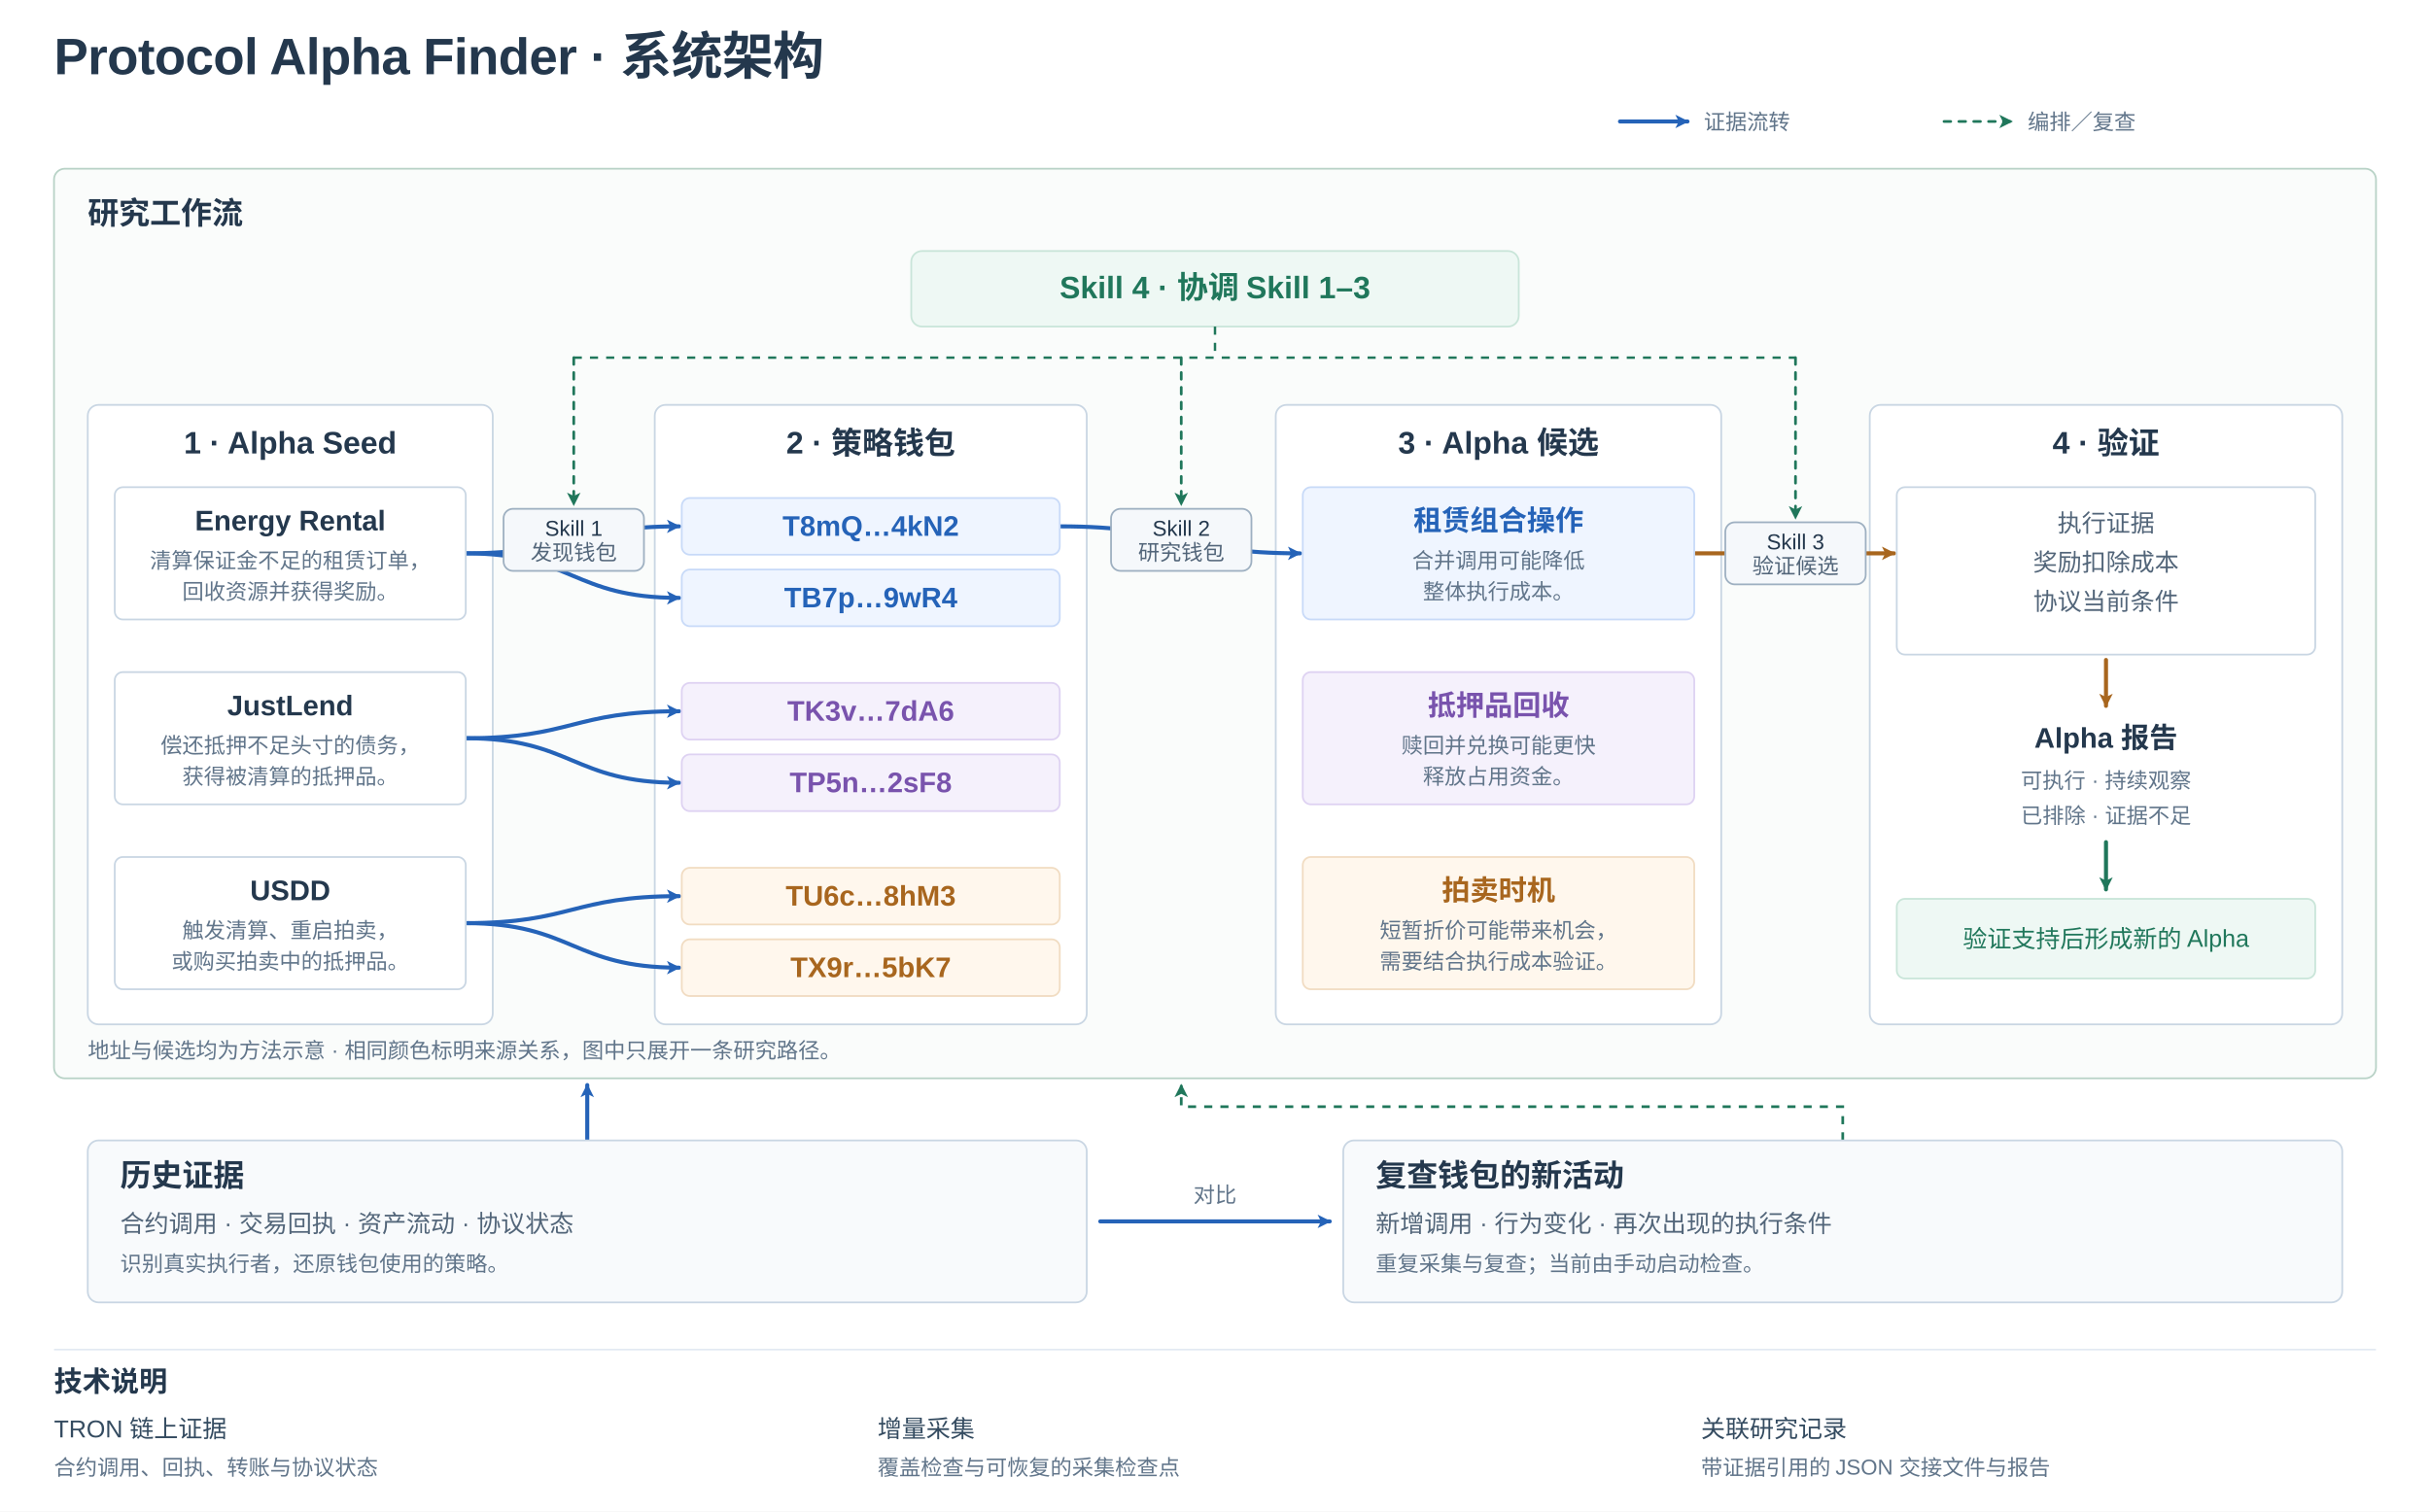
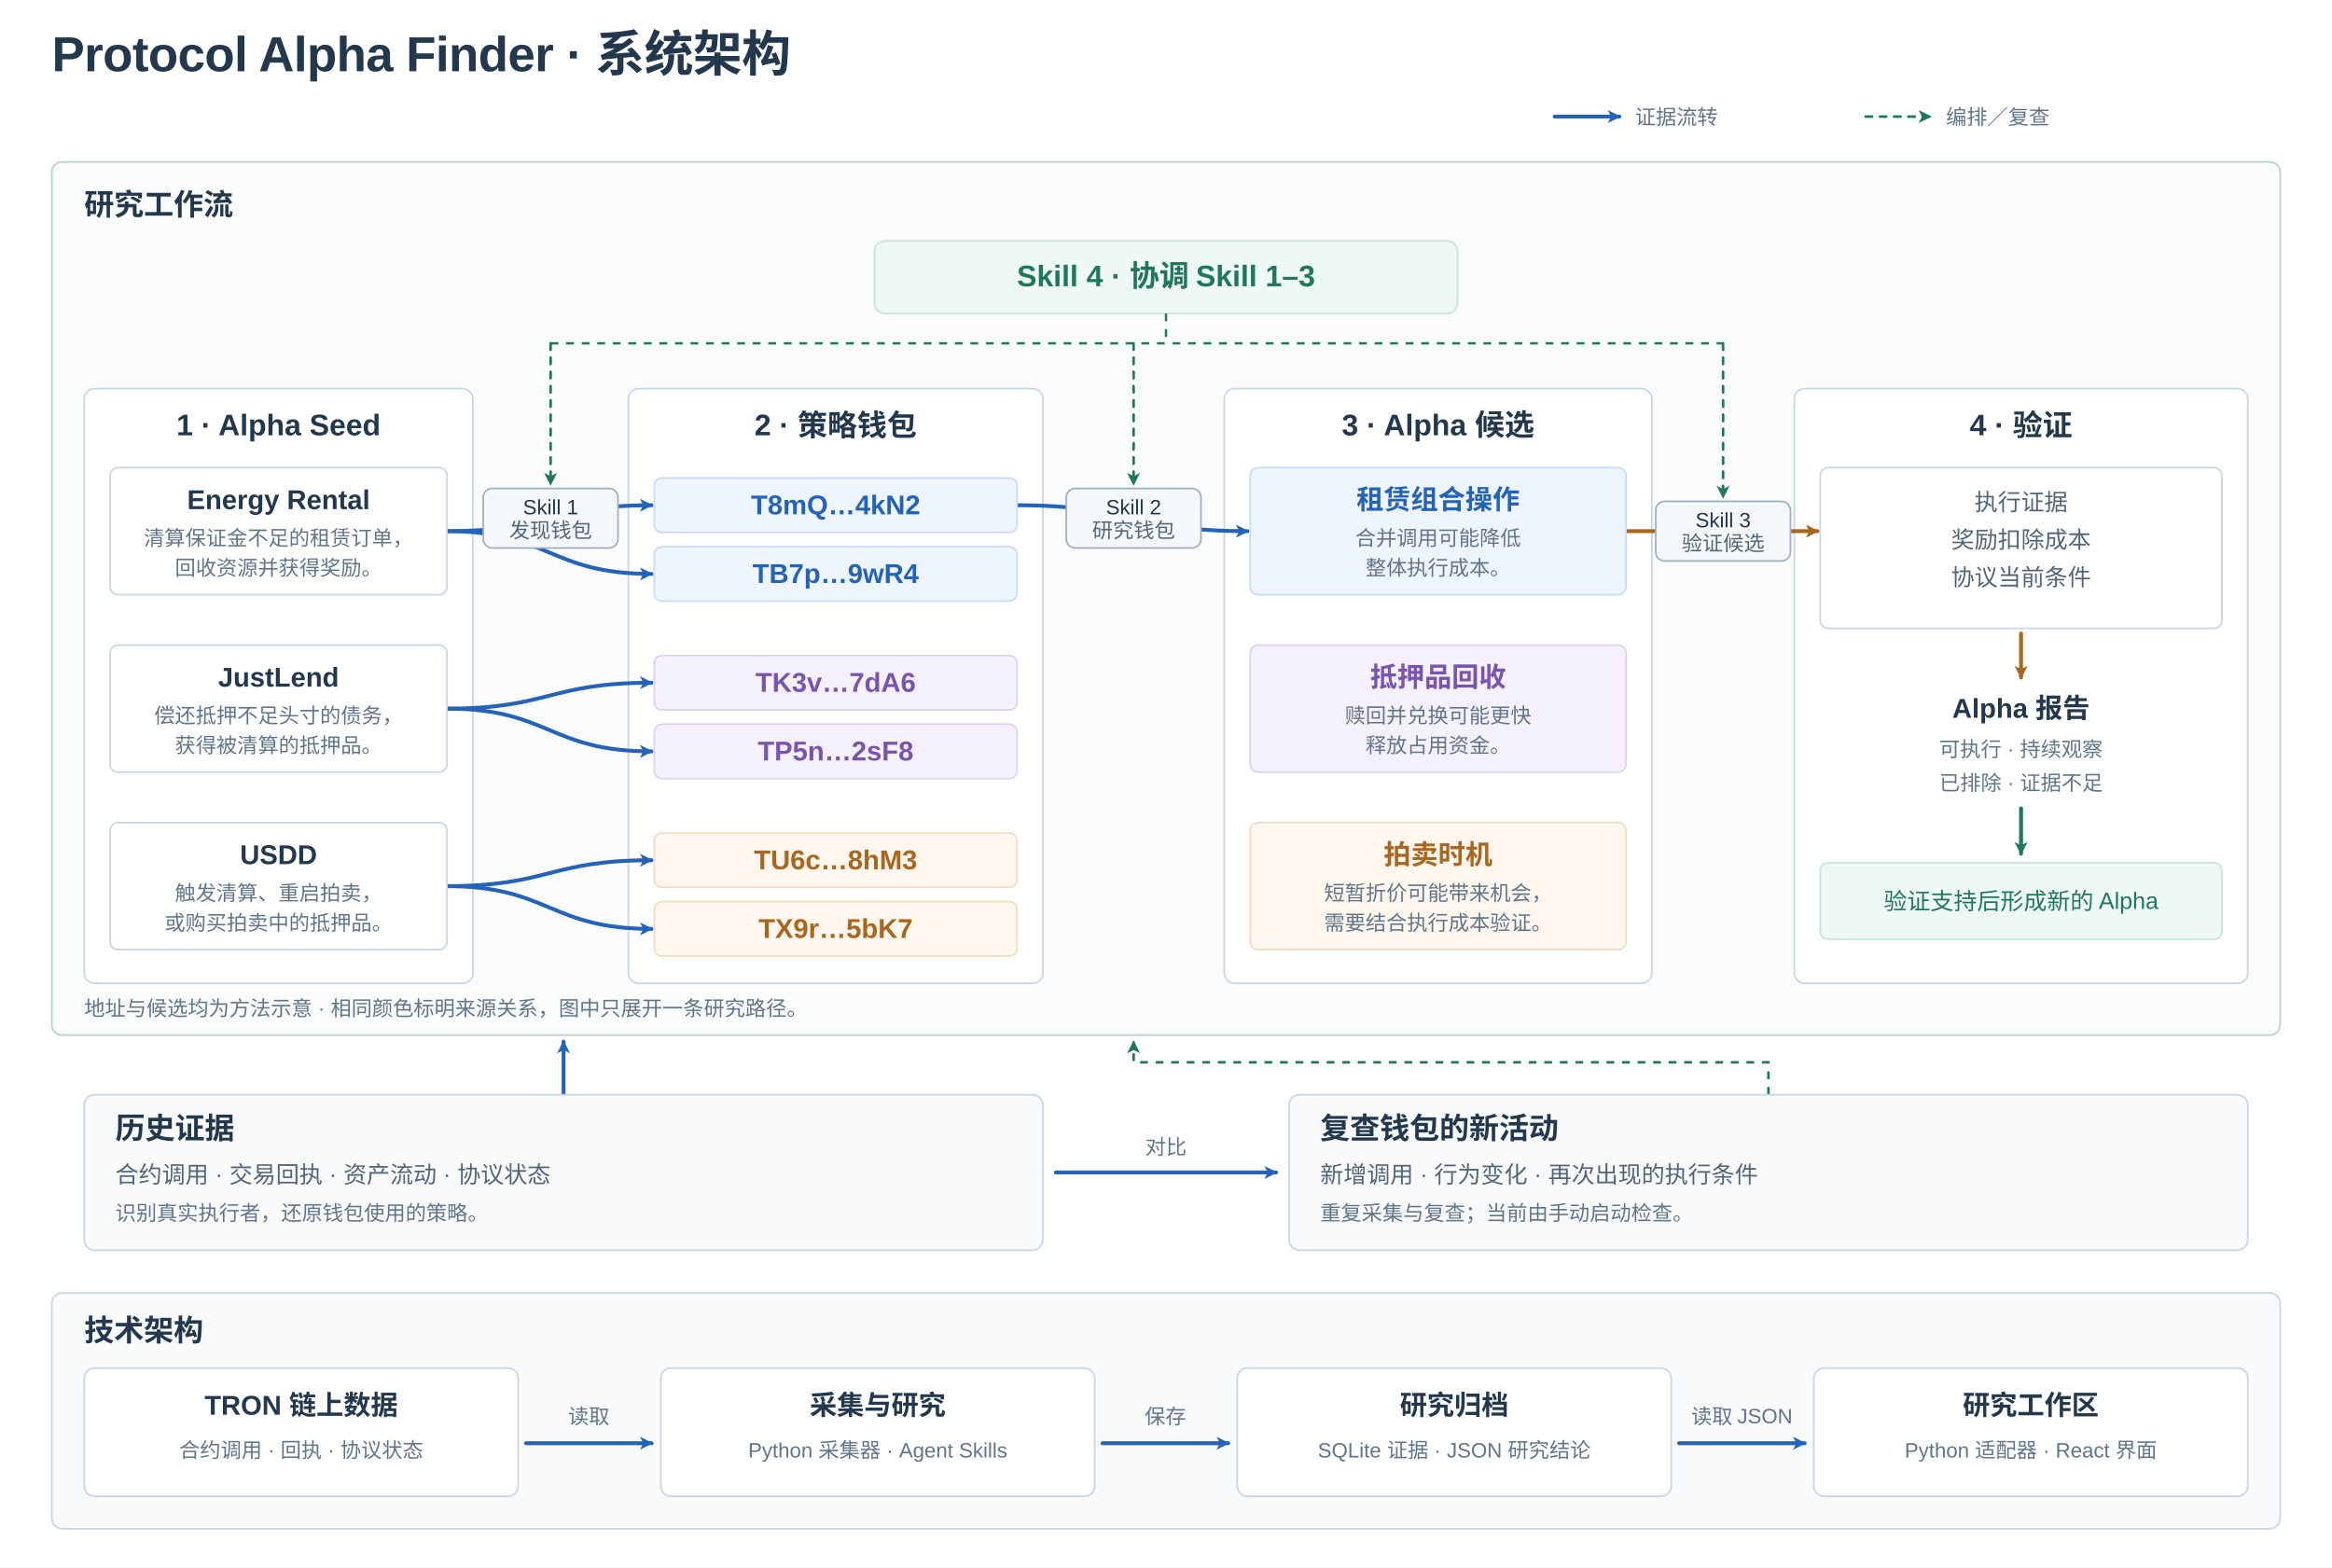
- <svg xmlns="http://www.w3.org/2000/svg" width="1800" height="1120" viewBox="0 0 1800 1120" role="img" aria-labelledby="title desc" xml:lang="zh-CN">
+ <svg xmlns="http://www.w3.org/2000/svg" width="1800" height="1210" viewBox="0 0 1800 1210" role="img" aria-labelledby="title desc" xml:lang="zh-CN">
  <defs>
    <marker id="a0" viewBox="0 0 10 10" refX="9" refY="5" markerWidth="10" markerHeight="10" markerUnits="userSpaceOnUse" orient="auto">
      <path d="M 0 0 L 10 5 L 0 10 L 2.5 5 Z" fill="#2563b8" />
    </marker>
    <marker id="a1" viewBox="0 0 10 10" refX="9" refY="5" markerWidth="10" markerHeight="10" markerUnits="userSpaceOnUse" orient="auto">
      <path d="M 0 0 L 10 5 L 0 10 L 2.5 5 Z" fill="#7953ad" />
    </marker>
    <marker id="a2" viewBox="0 0 10 10" refX="9" refY="5" markerWidth="10" markerHeight="10" markerUnits="userSpaceOnUse" orient="auto">
      <path d="M 0 0 L 10 5 L 0 10 L 2.5 5 Z" fill="#a8661e" />
    </marker>
    <marker id="a3" viewBox="0 0 10 10" refX="9" refY="5" markerWidth="10" markerHeight="10" markerUnits="userSpaceOnUse" orient="auto">
      <path d="M 0 0 L 10 5 L 0 10 L 2.5 5 Z" fill="#20775b" />
    </marker>
  </defs>
  <style>
text { font-family: Arial, 'PingFang SC', 'Microsoft YaHei', sans-serif; fill:#24384d; }
.title { font-size:38px; font-weight:700; letter-spacing:-.4px; }
.heading { font-size:23px; font-weight:650; }
.node { font-size:21px; font-weight:600; }
.body { font-size:18px; fill:#526579; }
.small { font-size:16px; fill:#61758a; }
.code { font-family:'SFMono-Regular',Consolas,monospace; font-size:16px; }
.label { font-size:14px; font-weight:650; letter-spacing:1px; fill:#61758a; }
</style>
-   <rect x="0" y="0" width="1800" height="1120" rx="0" fill="#ffffff" stroke="none" stroke-width="1.3" />
+   <rect x="0" y="0" width="1800" height="1210" rx="0" fill="#ffffff" stroke="none" stroke-width="1.3" />
  <text x="40" y="55" class="title" text-anchor="start">Protocol Alpha Finder · 系统架构</text>
  <path data-kind="legend-evidence" d="M 1200 90 C 1225.0 90 1225.0 90 1250 90" stroke="#2563b8" stroke-width="3" fill="none" stroke-linecap="round" marker-end="url(#a0)" />
  <text x="1262" y="96" class="small" text-anchor="start">证据流转</text>
  <path data-kind="legend-control" d="M 1440 90 C 1465.0 90 1465.0 90 1490 90" stroke="#20775b" stroke-width="2" fill="none" stroke-linecap="round" marker-end="url(#a3)" stroke-dasharray="5 6" />
  <text x="1502" y="96" class="small" text-anchor="start">编排／复查</text>
  <rect x="40" y="125" width="1720" height="674" rx="8" fill="#fafcfb" stroke="#b8d2c6" stroke-width="1.3" />
  <text x="65" y="166" class="heading" text-anchor="start">研究工作流</text>
  <rect x="675" y="186" width="450" height="56" rx="8" fill="#eef8f4" stroke="#c9e5d9" stroke-width="1.3" />
  <text x="900" y="221" class="heading" text-anchor="middle" style="fill:#20775b">Skill 4 · 协调 Skill 1–3</text>
  <path data-kind="coordination-bus" d="M 900 242 V 265 M 425 265 H 1330" stroke="#20775b" stroke-width="1.8" stroke-dasharray="6 6" fill="none" />
  <path data-kind="skill-coordination" d="M 425 265 C 425 319.5 425 319.5 425 374" stroke="#20775b" stroke-width="2" fill="none" stroke-linecap="round" marker-end="url(#a3)" stroke-dasharray="5 6" />
  <path data-kind="skill-coordination" d="M 875 265 C 875 319.5 875 319.5 875 374" stroke="#20775b" stroke-width="2" fill="none" stroke-linecap="round" marker-end="url(#a3)" stroke-dasharray="5 6" />
  <path data-kind="skill-coordination" d="M 1330 265 C 1330 324.5 1330 324.5 1330 384" stroke="#20775b" stroke-width="2" fill="none" stroke-linecap="round" marker-end="url(#a3)" stroke-dasharray="5 6" />
  <rect x="65" y="300" width="300" height="459" rx="8" fill="#ffffff" stroke="#c9d6e3" stroke-width="1.3" />
  <text x="215.0" y="336" class="heading" text-anchor="middle">1 · Alpha Seed</text>
  <rect x="485" y="300" width="320" height="459" rx="8" fill="#ffffff" stroke="#c9d6e3" stroke-width="1.3" />
  <text x="645.0" y="336" class="heading" text-anchor="middle">2 · 策略钱包</text>
  <rect x="945" y="300" width="330" height="459" rx="8" fill="#ffffff" stroke="#c9d6e3" stroke-width="1.3" />
  <text x="1110.0" y="336" class="heading" text-anchor="middle">3 · Alpha 候选</text>
  <rect x="1385" y="300" width="350" height="459" rx="8" fill="#ffffff" stroke="#c9d6e3" stroke-width="1.3" />
  <text x="1560.0" y="336" class="heading" text-anchor="middle">4 · 验证</text>
  <path data-kind="seed-wallet" d="M 345 410 C 424.0 410 424.0 390 503 390" stroke="#2563b8" stroke-width="3" fill="none" stroke-linecap="round" marker-end="url(#a0)" />
  <path data-kind="seed-wallet" d="M 345 410 C 424.0 410 424.0 443 503 443" stroke="#2563b8" stroke-width="3" fill="none" stroke-linecap="round" marker-end="url(#a0)" />
  <path data-kind="seed-wallet" d="M 345 547 C 424.0 547 424.0 527 503 527" stroke="#2563b8" stroke-width="3" fill="none" stroke-linecap="round" marker-end="url(#a0)" />
  <path data-kind="seed-wallet" d="M 345 547 C 424.0 547 424.0 580 503 580" stroke="#2563b8" stroke-width="3" fill="none" stroke-linecap="round" marker-end="url(#a0)" />
  <path data-kind="seed-wallet" d="M 345 684 C 424.0 684 424.0 664 503 664" stroke="#2563b8" stroke-width="3" fill="none" stroke-linecap="round" marker-end="url(#a0)" />
  <path data-kind="seed-wallet" d="M 345 684 C 424.0 684 424.0 717 503 717" stroke="#2563b8" stroke-width="3" fill="none" stroke-linecap="round" marker-end="url(#a0)" />
  <path data-kind="wallet-candidate" d="M 785 390 C 874.0 390 874.0 410 963 410" stroke="#2563b8" stroke-width="3" fill="none" stroke-linecap="round" marker-end="url(#a0)" />
  <path data-kind="candidate-validation" d="M 1255 410 C 1329.0 410 1329.0 410 1403 410" stroke="#a8661e" stroke-width="3" fill="none" stroke-linecap="round" marker-end="url(#a2)" />
  <rect x="85" y="361" width="260" height="98" rx="6" fill="#ffffff" stroke="#c9d6e3" stroke-width="1.3" />
  <text x="215" y="393" class="node" text-anchor="middle">Energy Rental</text>
  <text x="215" y="421" class="small" text-anchor="middle">清算保证金不足的租赁订单，</text>
  <text x="215" y="444" class="small" text-anchor="middle">回收资源并获得奖励。</text>
  <rect x="965" y="361" width="290" height="98" rx="6" fill="#eff5ff" stroke="#c8daf8" stroke-width="1.3" />
  <text x="1110" y="393" class="node" text-anchor="middle" style="fill:#2563b8">租赁组合操作</text>
  <text x="1110" y="421" class="small" text-anchor="middle">合并调用可能降低</text>
  <text x="1110" y="444" class="small" text-anchor="middle">整体执行成本。</text>
  <rect x="85" y="498" width="260" height="98" rx="6" fill="#ffffff" stroke="#c9d6e3" stroke-width="1.3" />
  <text x="215" y="530" class="node" text-anchor="middle">JustLend</text>
  <text x="215" y="558" class="small" text-anchor="middle">偿还抵押不足头寸的债务，</text>
  <text x="215" y="581" class="small" text-anchor="middle">获得被清算的抵押品。</text>
  <rect x="965" y="498" width="290" height="98" rx="6" fill="#f5f1fc" stroke="#ded2f2" stroke-width="1.3" />
  <text x="1110" y="530" class="node" text-anchor="middle" style="fill:#7953ad">抵押品回收</text>
  <text x="1110" y="558" class="small" text-anchor="middle">赎回并兑换可能更快</text>
  <text x="1110" y="581" class="small" text-anchor="middle">释放占用资金。</text>
  <rect x="85" y="635" width="260" height="98" rx="6" fill="#ffffff" stroke="#c9d6e3" stroke-width="1.3" />
  <text x="215" y="667" class="node" text-anchor="middle">USDD</text>
  <text x="215" y="695" class="small" text-anchor="middle">触发清算、重启拍卖，</text>
  <text x="215" y="718" class="small" text-anchor="middle">或购买拍卖中的抵押品。</text>
  <rect x="965" y="635" width="290" height="98" rx="6" fill="#fff7ed" stroke="#f1dcc2" stroke-width="1.3" />
  <text x="1110" y="667" class="node" text-anchor="middle" style="fill:#a8661e">拍卖时机</text>
  <text x="1110" y="695" class="small" text-anchor="middle">短暂折价可能带来机会，</text>
  <text x="1110" y="718" class="small" text-anchor="middle">需要结合执行成本验证。</text>
  <rect x="505" y="369" width="280" height="42" rx="6" fill="#eff5ff" stroke="#c8daf8" stroke-width="1.3" />
  <text x="645" y="397" class="node" text-anchor="middle" style="fill:#2563b8">T8mQ…4kN2</text>
  <rect x="505" y="422" width="280" height="42" rx="6" fill="#eff5ff" stroke="#c8daf8" stroke-width="1.3" />
  <text x="645" y="450" class="node" text-anchor="middle" style="fill:#2563b8">TB7p…9wR4</text>
  <rect x="505" y="506" width="280" height="42" rx="6" fill="#f5f1fc" stroke="#ded2f2" stroke-width="1.3" />
  <text x="645" y="534" class="node" text-anchor="middle" style="fill:#7953ad">TK3v…7dA6</text>
  <rect x="505" y="559" width="280" height="42" rx="6" fill="#f5f1fc" stroke="#ded2f2" stroke-width="1.3" />
  <text x="645" y="587" class="node" text-anchor="middle" style="fill:#7953ad">TP5n…2sF8</text>
  <rect x="505" y="643" width="280" height="42" rx="6" fill="#fff7ed" stroke="#f1dcc2" stroke-width="1.3" />
  <text x="645" y="671" class="node" text-anchor="middle" style="fill:#a8661e">TU6c…8hM3</text>
  <rect x="505" y="696" width="280" height="42" rx="6" fill="#fff7ed" stroke="#f1dcc2" stroke-width="1.3" />
  <text x="645" y="724" class="node" text-anchor="middle" style="fill:#a8661e">TX9r…5bK7</text>
  <rect x="373" y="377" width="104" height="46" rx="7" fill="#f5f8fb" stroke="#9eb0c1" stroke-width="1.3" />
  <text x="425" y="397" class="small" text-anchor="middle" style="fill:#24384d">Skill 1</text>
  <text x="425" y="415" class="small" text-anchor="middle" style="fill:#526579">发现钱包</text>
  <rect x="823" y="377" width="104" height="46" rx="7" fill="#f5f8fb" stroke="#9eb0c1" stroke-width="1.3" />
  <text x="875" y="397" class="small" text-anchor="middle" style="fill:#24384d">Skill 2</text>
  <text x="875" y="415" class="small" text-anchor="middle" style="fill:#526579">研究钱包</text>
  <rect x="1278" y="387" width="104" height="46" rx="7" fill="#f5f8fb" stroke="#9eb0c1" stroke-width="1.3" />
  <text x="1330" y="407" class="small" text-anchor="middle" style="fill:#24384d">Skill 3</text>
  <text x="1330" y="425" class="small" text-anchor="middle" style="fill:#526579">验证候选</text>
  <rect x="1405" y="361" width="310" height="124" rx="6" fill="#ffffff" stroke="#c9d6e3" stroke-width="1.3" />
  <text x="1560" y="394" class="body" text-anchor="middle">执行证据</text>
  <text x="1560" y="423" class="body" text-anchor="middle">奖励扣除成本</text>
  <text x="1560" y="452" class="body" text-anchor="middle">协议当前条件</text>
  <path data-kind="validation-report" d="M 1560 489 C 1560 506.0 1560 506.0 1560 523" stroke="#a8661e" stroke-width="3" fill="none" stroke-linecap="round" marker-end="url(#a2)" />
  <text x="1560" y="554" class="node" text-anchor="middle">Alpha 报告</text>
  <text x="1560" y="584" class="small" text-anchor="middle">可执行 · 持续观察</text>
  <text x="1560" y="610" class="small" text-anchor="middle">已排除 · 证据不足</text>
  <path data-kind="report-new-alpha" d="M 1560 624 C 1560 641.5 1560 641.5 1560 659" stroke="#20775b" stroke-width="3" fill="none" stroke-linecap="round" marker-end="url(#a3)" />
  <rect x="1405" y="666" width="310" height="59" rx="6" fill="#eef8f4" stroke="#c9e5d9" stroke-width="1.3" />
  <text x="1560" y="702" class="body" text-anchor="middle" style="fill:#20775b">验证支持后形成新的 Alpha</text>
  <text x="65" y="784" class="small" text-anchor="start">地址与候选均为方法示意 · 相同颜色标明来源关系，图中只展开一条研究路径。</text>
  <path data-kind="history-workflow" d="M 435 845 C 435 824.5 435 824.5 435 804" stroke="#2563b8" stroke-width="3" fill="none" stroke-linecap="round" marker-end="url(#a0)" />
  <path data-kind="observation-review" d="M 1365 845 V 820 H 875 V 804" fill="none" stroke="#20775b" stroke-width="2" stroke-dasharray="6 6" marker-end="url(#a3)" />
  <rect x="65" y="845" width="740" height="120" rx="8" fill="#f8fafc" stroke="#c9d6e3" stroke-width="1.3" />
  <text x="89" y="879" class="heading" text-anchor="start">历史证据</text>
  <text x="89" y="913" class="body" text-anchor="start">合约调用 · 交易回执 · 资产流动 · 协议状态</text>
  <text x="89" y="942" class="small" text-anchor="start">识别真实执行者，还原钱包使用的策略。</text>
  <rect x="995" y="845" width="740" height="120" rx="8" fill="#f8fafc" stroke="#c9d6e3" stroke-width="1.3" />
  <text x="1019" y="879" class="heading" text-anchor="start">复查钱包的新活动</text>
  <text x="1019" y="913" class="body" text-anchor="start">新增调用 · 行为变化 · 再次出现的执行条件</text>
  <text x="1019" y="942" class="small" text-anchor="start">重复采集与复查；当前由手动启动检查。</text>
  <path data-kind="history-observation" d="M 815 905 C 900.0 905 900.0 905 985 905" stroke="#2563b8" stroke-width="3" fill="none" stroke-linecap="round" marker-end="url(#a0)" />
  <text x="900" y="891" class="small" text-anchor="middle">对比</text>
-   <path d="M 40 1000 L 1760 1000" stroke="#dce5ef" fill="none" />
-   <text x="40" y="1031" class="node" text-anchor="start">技术说明</text>
-   <text x="40" y="1065" class="body" text-anchor="start" style="fill:#344b60">TRON 链上证据</text>
-   <text x="40" y="1093" class="small" text-anchor="start">合约调用、回执、转账与协议状态</text>
-   <text x="650" y="1065" class="body" text-anchor="start" style="fill:#344b60">增量采集</text>
-   <text x="650" y="1093" class="small" text-anchor="start">覆盖检查与可恢复的采集检查点</text>
-   <text x="1260" y="1065" class="body" text-anchor="start" style="fill:#344b60">关联研究记录</text>
-   <text x="1260" y="1093" class="small" text-anchor="start">带证据引用的 JSON 交接文件与报告</text>
+   <rect x="40" y="998" width="1720" height="182" rx="8" fill="#f8fafc" stroke="#c9d6e3" stroke-width="1.3" />
+   <text x="65" y="1035" class="heading" text-anchor="start">技术架构</text>
+   <rect x="65" y="1056" width="335" height="99" rx="8" fill="#ffffff" stroke="#c9d6e3" stroke-width="1.3" />
+   <text x="232.5" y="1092" class="node" text-anchor="middle">TRON 链上数据</text>
+   <text x="232.5" y="1125" class="small" text-anchor="middle">合约调用 · 回执 · 协议状态</text>
+   <rect x="510" y="1056" width="335" height="99" rx="8" fill="#ffffff" stroke="#c9d6e3" stroke-width="1.3" />
+   <text x="677.5" y="1092" class="node" text-anchor="middle">采集与研究</text>
+   <text x="677.5" y="1125" class="small" text-anchor="middle">Python 采集器 · Agent Skills</text>
+   <rect x="955" y="1056" width="335" height="99" rx="8" fill="#ffffff" stroke="#c9d6e3" stroke-width="1.3" />
+   <text x="1122.5" y="1092" class="node" text-anchor="middle">研究归档</text>
+   <text x="1122.5" y="1125" class="small" text-anchor="middle">SQLite 证据 · JSON 研究结论</text>
+   <rect x="1400" y="1056" width="335" height="99" rx="8" fill="#ffffff" stroke="#c9d6e3" stroke-width="1.3" />
+   <text x="1567.5" y="1092" class="node" text-anchor="middle">研究工作区</text>
+   <text x="1567.5" y="1125" class="small" text-anchor="middle">Python 适配器 · React 界面</text>
+   <path data-kind="technical-flow" d="M 406 1114 C 454.5 1114 454.5 1114 503 1114" stroke="#2563b8" stroke-width="3" fill="none" stroke-linecap="round" marker-end="url(#a0)" />
+   <text x="454.5" y="1099" class="small" text-anchor="middle">读取</text>
+   <path data-kind="technical-flow" d="M 851 1114 C 899.5 1114 899.5 1114 948 1114" stroke="#2563b8" stroke-width="3" fill="none" stroke-linecap="round" marker-end="url(#a0)" />
+   <text x="899.5" y="1099" class="small" text-anchor="middle">保存</text>
+   <path data-kind="technical-flow" d="M 1296 1114 C 1344.5 1114 1344.5 1114 1393 1114" stroke="#2563b8" stroke-width="3" fill="none" stroke-linecap="round" marker-end="url(#a0)" />
+   <text x="1344.5" y="1099" class="small" text-anchor="middle">读取 JSON</text>
</svg>
